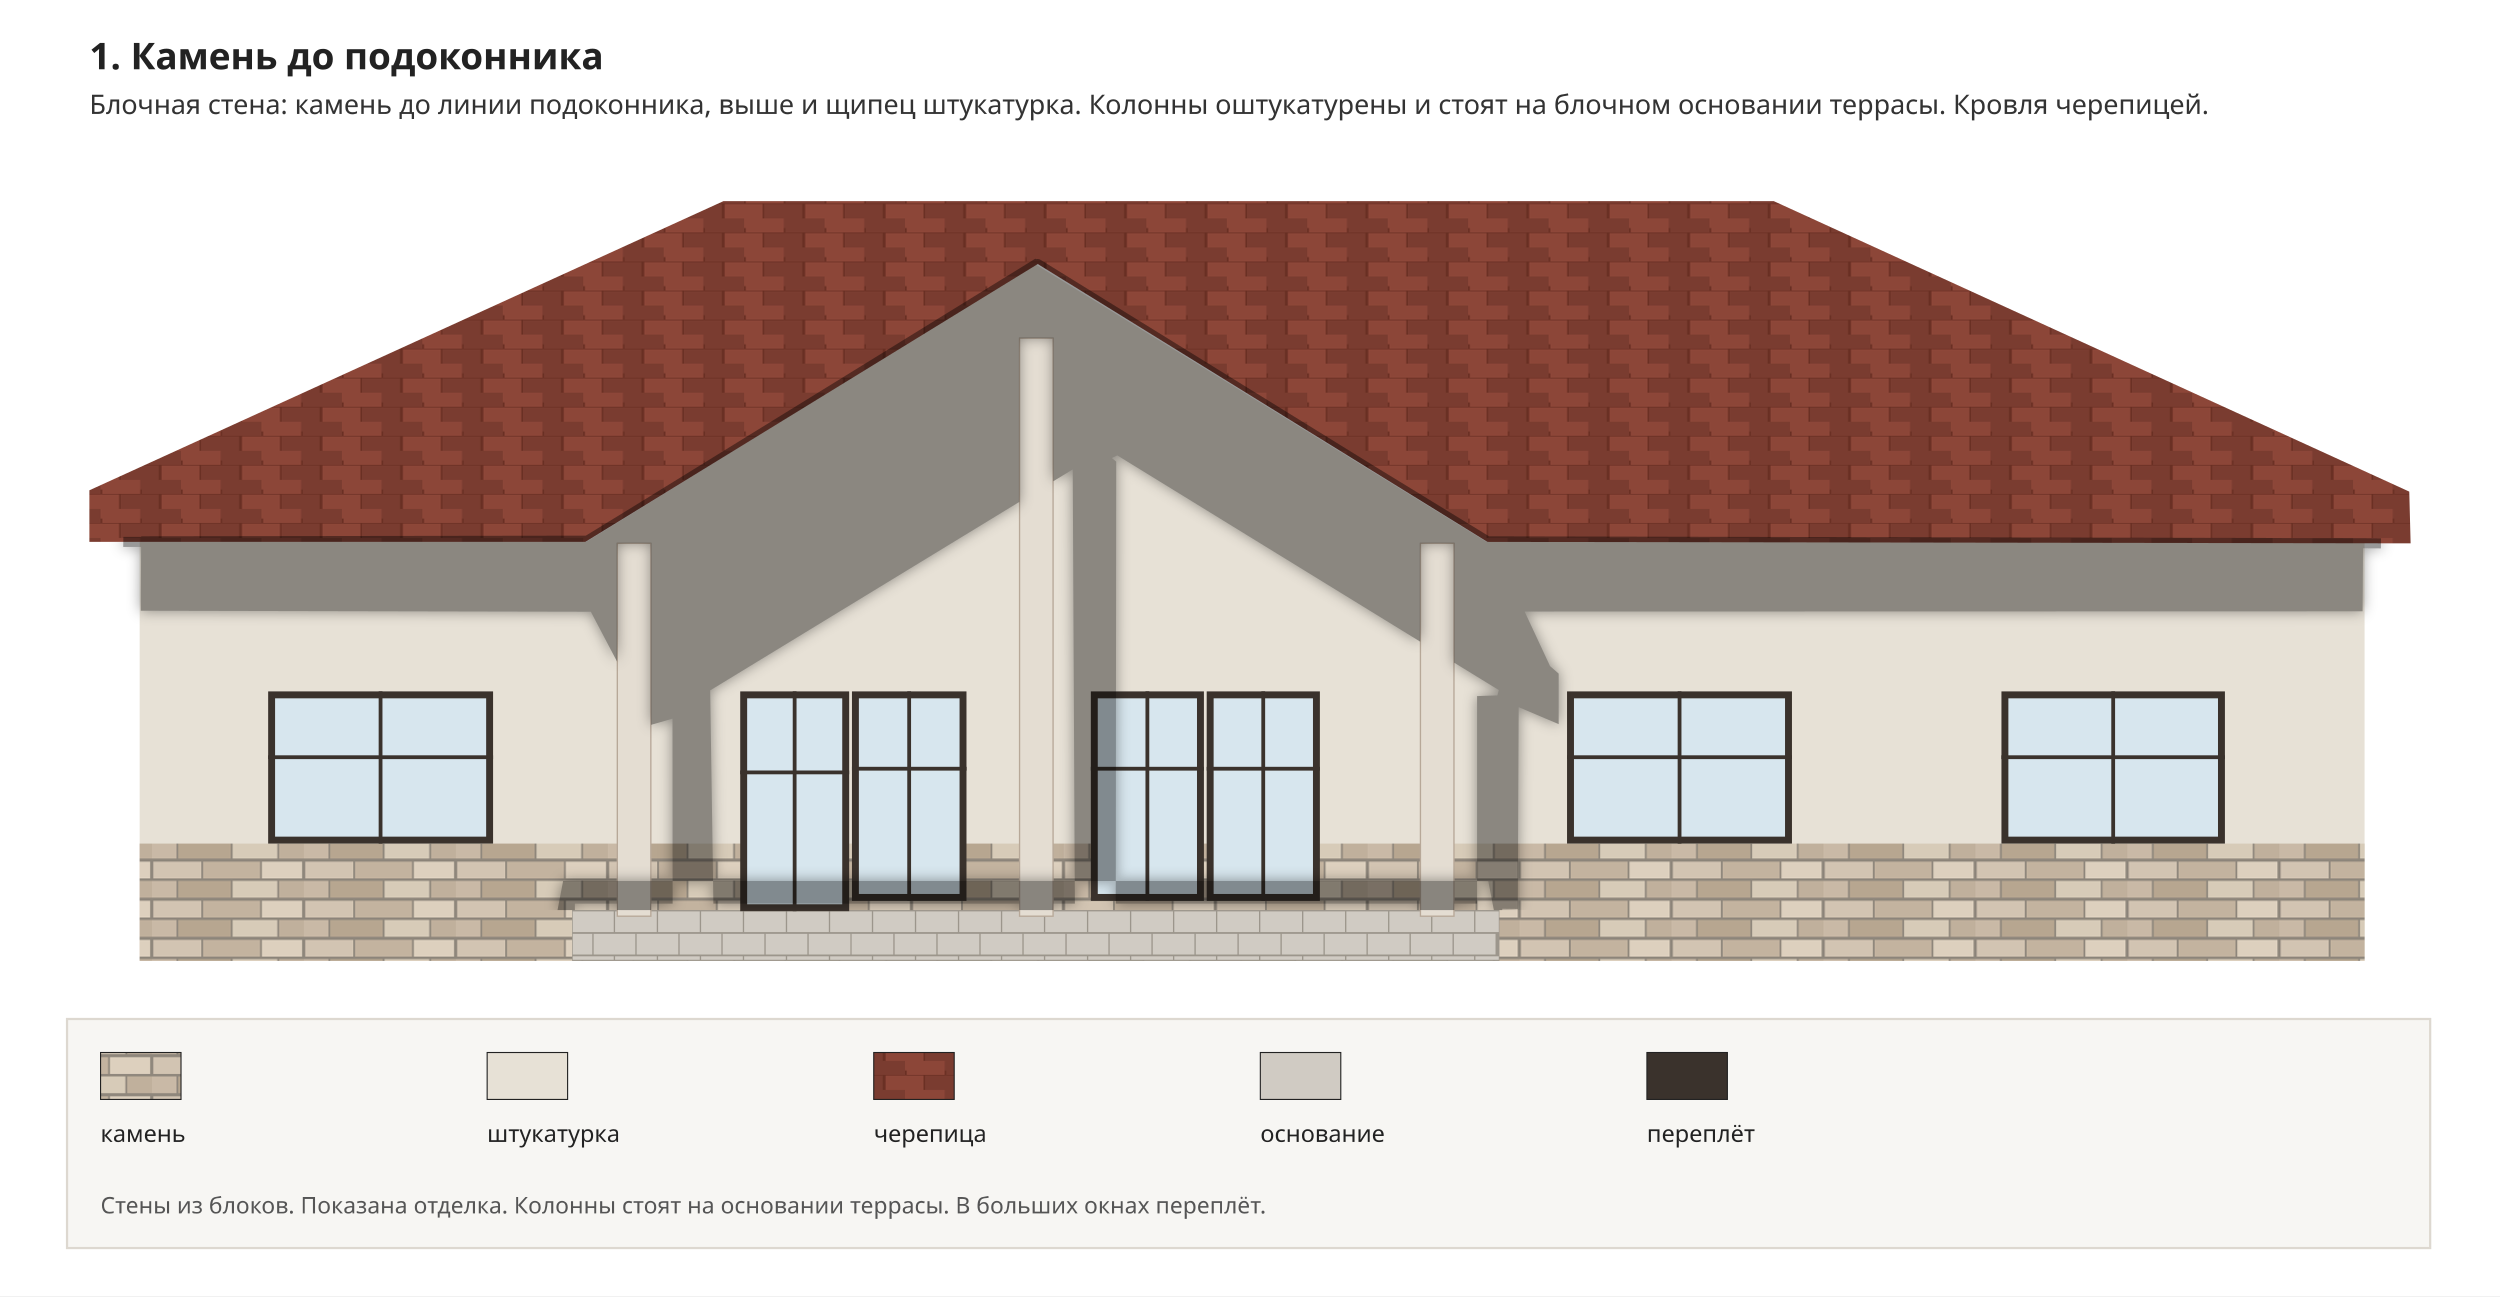
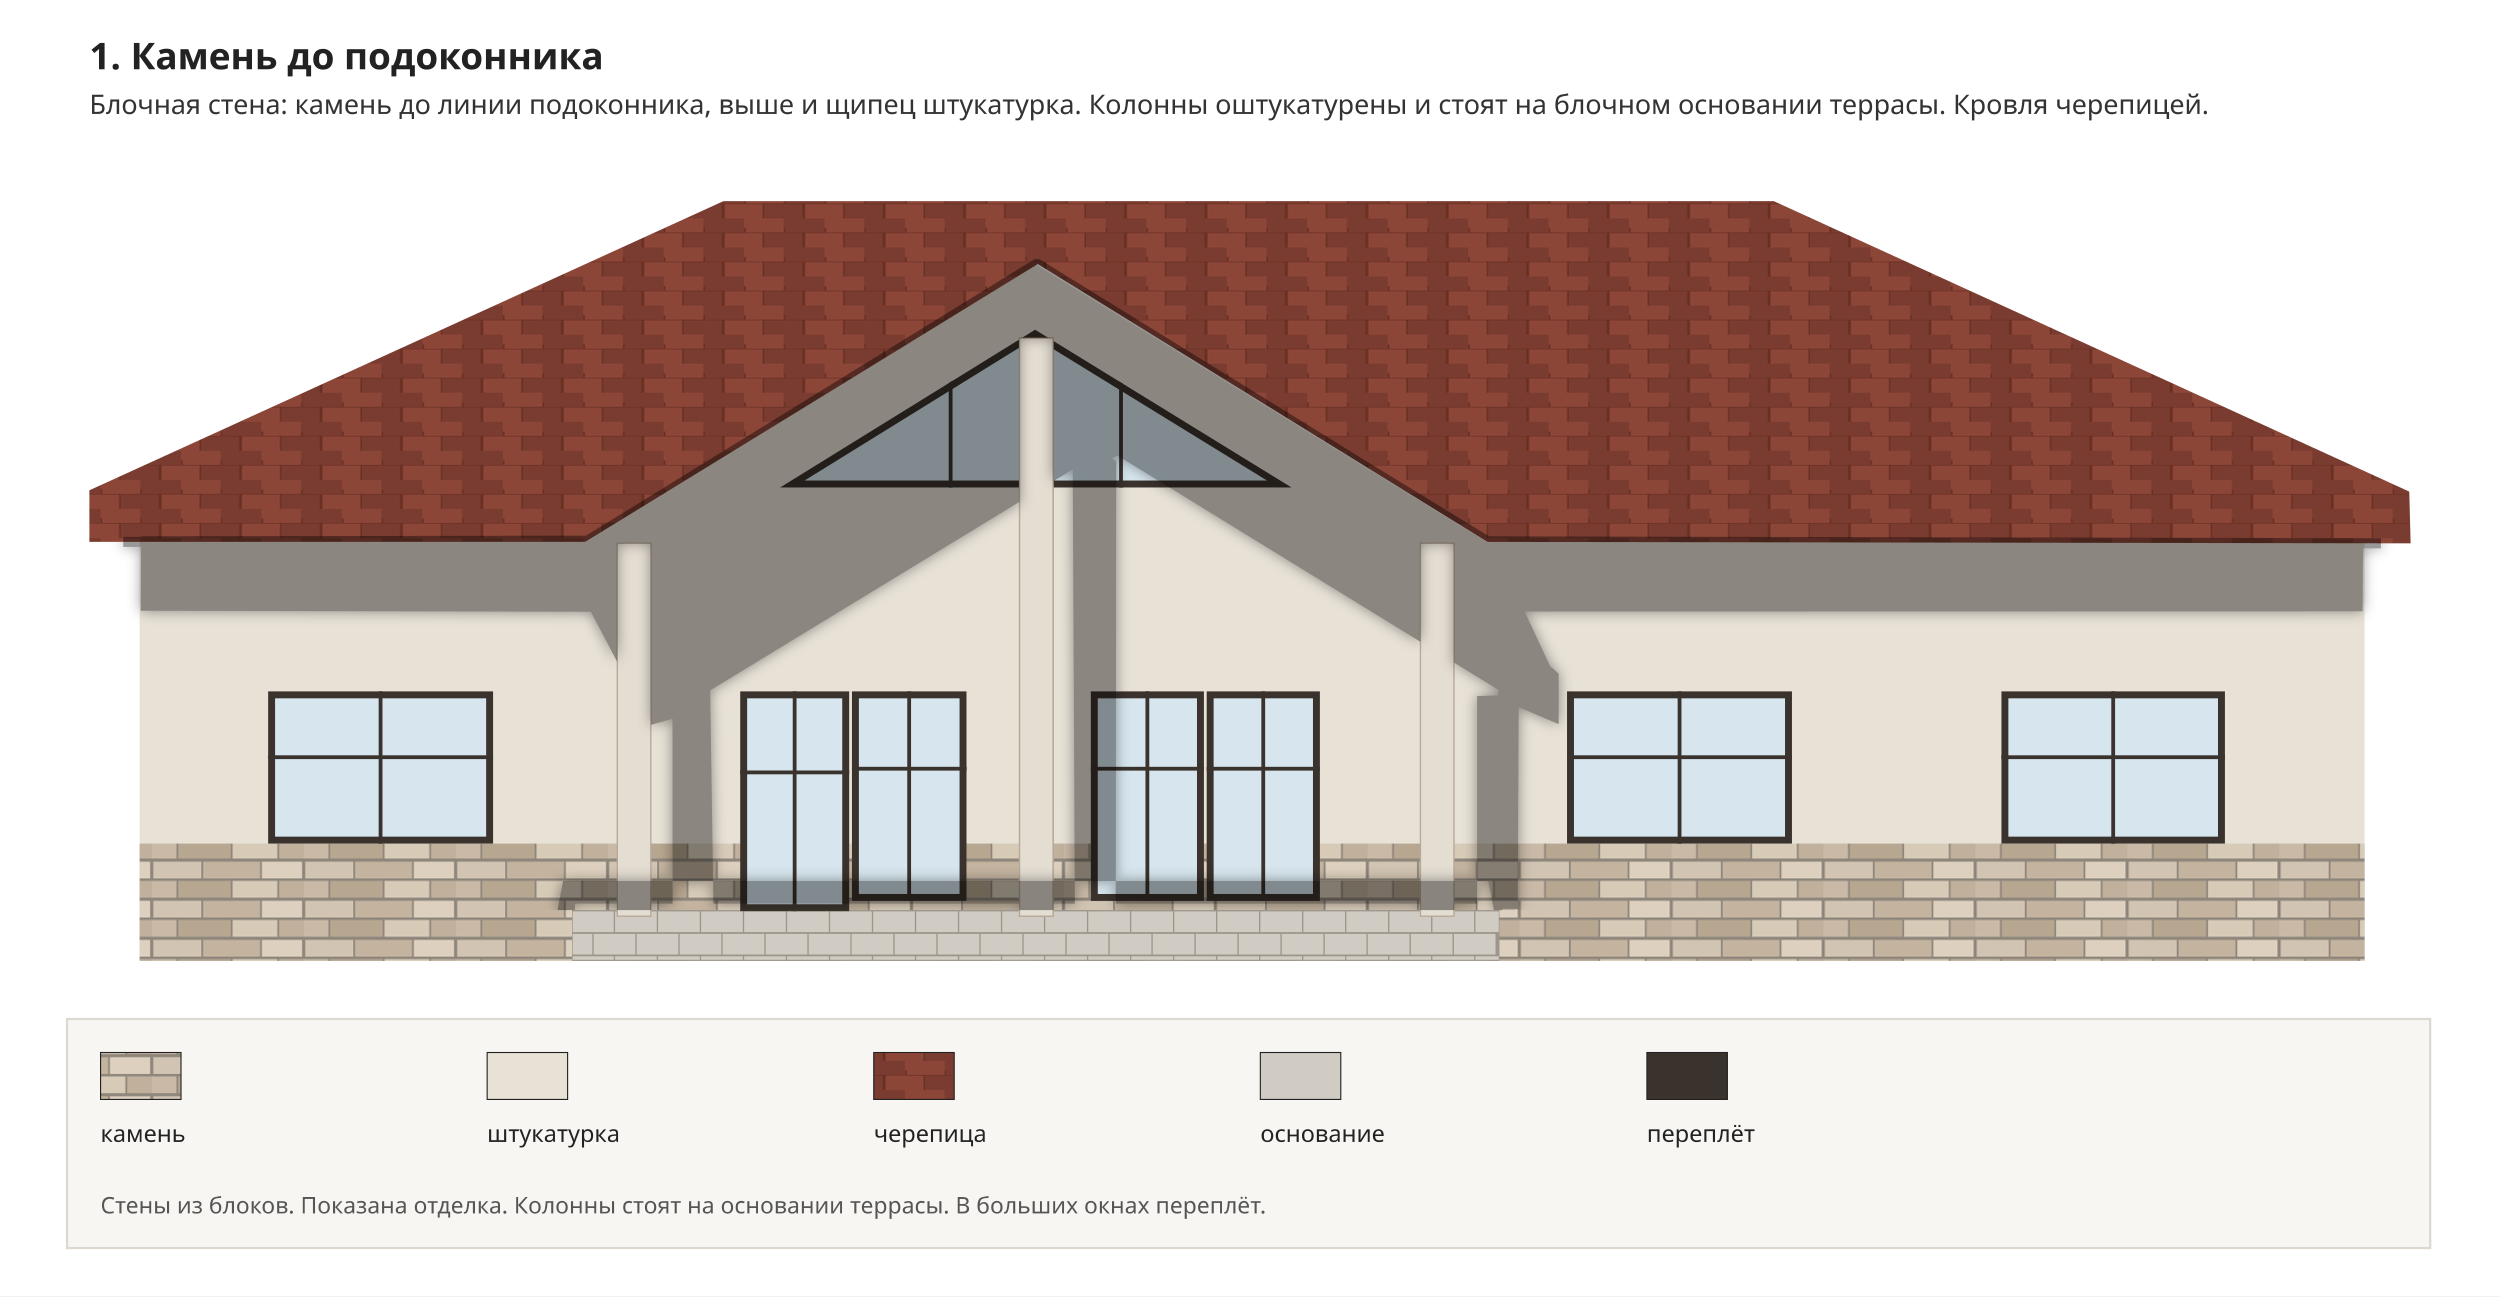
<svg xmlns="http://www.w3.org/2000/svg" width="223.75mm" height="116.0mm" viewBox="0 0 223.75 116.0">
  <rect width="100%" height="100%" fill="#ffffff" />
  <text x="8" y="6.2" font-family="sans-serif" font-size="3.3" font-weight="700" fill="#222">1. Камень до подоконника</text>
  <text x="8" y="10.2" font-family="sans-serif" font-size="2.4" fill="#333">Блочная стена: камень до линии подоконника, выше и щипец штукатурка. Колонны оштукатурены и стоят на блочном основании террасы. Кровля черепицей.</text>
  <defs>
    <pattern id="stone" width="13.6" height="3.5" patternUnits="userSpaceOnUse">
      <rect width="13.6" height="3.5" fill="#8F877C" />
      <rect x="0.12" y="0.12" width="4.3" height="1.5" fill="#D2C4B2" />
      <rect x="4.58" y="0.12" width="5.1" height="1.5" fill="#C3B39F" />
      <rect x="9.84" y="0.12" width="3.6" height="1.5" fill="#DDD0BE" />
      <rect x="-1.6" y="1.84" width="3.8" height="1.5" fill="#C9B9A6" />
      <rect x="2.36" y="1.84" width="4.7" height="1.5" fill="#B7A690" />
      <rect x="7.22" y="1.84" width="4.0" height="1.5" fill="#D7CBB8" />
      <rect x="11.38" y="1.84" width="3.4" height="1.5" fill="#C0B09C" />
    </pattern>
    <pattern id="stoneDark" width="13.6" height="3.5" patternUnits="userSpaceOnUse">
      <rect width="13.6" height="3.5" fill="#5E5954" />
      <rect x="0.12" y="0.12" width="4.3" height="1.5" fill="#8A8178" />
      <rect x="4.58" y="0.12" width="5.1" height="1.5" fill="#756C64" />
      <rect x="9.84" y="0.12" width="3.6" height="1.5" fill="#948B82" />
      <rect x="-1.6" y="1.84" width="3.8" height="1.5" fill="#7A7168" />
      <rect x="2.36" y="1.84" width="4.7" height="1.5" fill="#6A625A" />
      <rect x="7.22" y="1.84" width="4.0" height="1.5" fill="#857C74" />
    </pattern>
    <pattern id="brick" width="5.6" height="1.7" patternUnits="userSpaceOnUse">
      <rect width="5.6" height="1.7" fill="#CDB8A6" />
      <rect x="0.08" y="0.08" width="2.55" height="0.7" fill="#8E4A38" />
      <rect x="2.78" y="0.08" width="2.55" height="0.7" fill="#7A4032" />
      <rect x="-1.25" y="0.92" width="2.55" height="0.7" fill="#964E3C" />
      <rect x="1.45" y="0.92" width="2.55" height="0.7" fill="#7A4032" />
      <rect x="4.15" y="0.92" width="2.55" height="0.7" fill="#8E4A38" />
    </pattern>
    <pattern id="brickDark" width="5.6" height="1.7" patternUnits="userSpaceOnUse">
      <rect width="5.6" height="1.7" fill="#B59A8C" />
      <rect x="0.08" y="0.08" width="2.55" height="0.7" fill="#6E382C" />
      <rect x="2.78" y="0.08" width="2.55" height="0.7" fill="#5C2E24" />
      <rect x="-1.25" y="0.92" width="2.55" height="0.7" fill="#743C30" />
      <rect x="1.45" y="0.92" width="2.55" height="0.7" fill="#5C2E24" />
      <rect x="4.15" y="0.92" width="2.55" height="0.7" fill="#6E382C" />
    </pattern>
    <pattern id="bavaria" width="5.6" height="1.7" patternUnits="userSpaceOnUse">
      <rect width="5.6" height="1.7" fill="#CDB8A6" />
      <rect x="0.08" y="0.08" width="2.55" height="0.7" fill="#8E4A38" />
      <rect x="2.78" y="0.08" width="2.55" height="0.7" fill="#C47858" />
      <rect x="-1.25" y="0.92" width="2.55" height="0.7" fill="#5C342C" />
      <rect x="1.45" y="0.92" width="2.55" height="0.7" fill="#A85A40" />
      <rect x="4.15" y="0.92" width="2.55" height="0.7" fill="#7A4032" />
    </pattern>
    <pattern id="silicate" width="5.6" height="1.7" patternUnits="userSpaceOnUse">
      <rect width="5.6" height="1.7" fill="#C5C3BC" />
      <rect x="0.08" y="0.08" width="2.55" height="0.7" fill="#E7E4DC" />
      <rect x="2.78" y="0.08" width="2.55" height="0.7" fill="#D9D6CE" />
      <rect x="-1.25" y="0.92" width="2.55" height="0.7" fill="#F2EFE8" />
      <rect x="1.45" y="0.92" width="2.55" height="0.7" fill="#E0DDD4" />
      <rect x="4.15" y="0.92" width="2.55" height="0.7" fill="#E7E4DC" />
    </pattern>
    <pattern id="siding" width="6" height="1.65" patternUnits="userSpaceOnUse">
      <rect width="6" height="1.65" fill="#B7B1A6" />
      <rect width="6" height="1.38" fill="#E3DED4" />
    </pattern>
    <pattern id="vsiding" width="2.05" height="8" patternUnits="userSpaceOnUse">
      <rect width="2.05" height="8" fill="#B7B3AA" />
      <rect width="1.88" height="8" fill="#E4E1DA" />
    </pattern>
    <pattern id="ashlar" width="9.2" height="4.6" patternUnits="userSpaceOnUse">
      <rect width="9.2" height="4.6" fill="#C8BEB0" />
      <rect x="0.12" y="0.12" width="4.3" height="2.05" fill="#E7DDD0" />
      <rect x="4.58" y="0.12" width="4.45" height="2.05" fill="#F3EBE0" />
      <rect x="-2.1" y="2.35" width="4.3" height="2.05" fill="#EFE6D8" />
      <rect x="2.36" y="2.35" width="4.5" height="2.05" fill="#E4D9C8" />
      <rect x="7.02" y="2.35" width="4.2" height="2.05" fill="#F7F1E8" />
    </pattern>
    <pattern id="tile" width="7.2" height="2.6" patternUnits="userSpaceOnUse">
      <rect width="7.2" height="2.6" fill="#6A3024" />
      <rect x="0.06" y="0.06" width="3.4" height="2.15" fill="#8C4638" />
      <rect x="3.6" y="0.06" width="3.4" height="2.15" fill="#7A3C30" />
      <rect x="-1.6" y="1.35" width="3.4" height="2.15" fill="#7A3C30" />
      <rect x="1.95" y="1.35" width="3.4" height="2.15" fill="#8C4638" />
      <rect x="5.5" y="1.35" width="3.4" height="2.15" fill="#7A3C30" />
    </pattern>
    <pattern id="tileDark" width="7.2" height="2.15" patternUnits="userSpaceOnUse">
      <rect width="7.2" height="2.15" fill="#2E3236" />
      <rect x="0.06" y="0.06" width="3.4" height="1.75" fill="#4E5256" />
      <rect x="3.6" y="0.06" width="3.4" height="1.75" fill="#3E4246" />
      <rect x="-1.6" y="1.1" width="3.4" height="1.75" fill="#3E4246" />
      <rect x="1.95" y="1.1" width="3.4" height="1.75" fill="#4E5256" />
    </pattern>
    <pattern id="seam" width="4.4" height="8" patternUnits="userSpaceOnUse">
      <rect width="4.4" height="8" fill="#32353A" />
      <rect width="0.2" height="8" fill="#1C1E20" />
    </pattern>
    <pattern id="barrel" width="2.2" height="2.4" patternUnits="userSpaceOnUse">
      <rect width="2.2" height="2.4" fill="#A84E32" />
      <path d="M0,2.15 Q1.1,1.35 2.2,2.15 L2.2,2.4 L0,2.4 Z" fill="#E8C4AE" />
      <path d="M0.15,0.15 Q1.1,1.05 2.05,0.15" fill="none" stroke="#7A3424" stroke-width="0.12" />
    </pattern>
    <clipPath id="roof">
      <path d="M64.75,18.00 L158.75,18.00 L215.63,44.00 L215.75,48.63 L133.13,48.50 L92.88,23.63 L52.38,48.50 L8.00,48.50 L8.00,43.88 Z" />
    </clipPath>
    <clipPath id="gable">
      <path d="M92.63,23.63 L133.25,48.63 L52.25,48.63 Z" />
    </clipPath>
    <clipPath id="wall">
      <rect x="12.5" y="48.5" width="199.13" height="37.50" />
    </clipPath>
    <clipPath id="wings">
      <path d="M12.5,48.5 H52.25 V86.0 H12.5 Z M133.25,48.5 H211.63 V86.0 H133.25 Z" />
    </clipPath>
    <clipPath id="center">
      <path d="M52.25,48.5 H133.25 V81.45 H52.25 Z M92.63,23.63 L133.25,48.63 L52.25,48.63 Z" />
    </clipPath>
    <clipPath id="ten-below">
      <path d="M4.00,48.50 L12.50,48.50 L52.38,48.50 L92.88,23.63 L133.13,48.50 L211.63,48.62 L220.00,48.62 L220.00,81.45 L4.00,81.45 Z" />
    </clipPath>
    <filter id="ten-blur" filterUnits="userSpaceOnUse" x="0" y="16" width="224" height="84">
      <feGaussianBlur stdDeviation="0.6" />
    </filter>
  </defs>
  <rect x="0" y="14" width="230" height="80" fill="#E7E1D6" clip-path="url(#wall)" />
  <rect x="0" y="14" width="230" height="80" fill="#E7E1D6" clip-path="url(#gable)" />
  <rect x="12.50" y="75.50" width="199.13" height="10.50" fill="url(#stone)" />
  <rect x="0" y="14" width="230" height="80" fill="url(#tile)" clip-path="url(#roof)" />
  <rect x="51.20" y="81.45" width="83.00" height="4.55" fill="#9C968C" />
  <rect x="51.26" y="81.57" width="3.67" height="1.85" fill="#D0CBC3" />
  <rect x="55.05" y="81.57" width="3.73" height="1.85" fill="#D0CBC3" />
  <rect x="58.90" y="81.57" width="3.73" height="1.85" fill="#D0CBC3" />
  <rect x="62.75" y="81.57" width="3.73" height="1.85" fill="#D0CBC3" />
  <rect x="66.60" y="81.57" width="3.73" height="1.85" fill="#D0CBC3" />
  <rect x="70.45" y="81.57" width="3.73" height="1.85" fill="#D0CBC3" />
  <rect x="74.30" y="81.57" width="3.73" height="1.85" fill="#D0CBC3" />
  <rect x="78.15" y="81.57" width="3.73" height="1.85" fill="#D0CBC3" />
  <rect x="82.00" y="81.57" width="3.73" height="1.85" fill="#D0CBC3" />
  <rect x="85.85" y="81.57" width="3.73" height="1.85" fill="#D0CBC3" />
  <rect x="89.70" y="81.57" width="3.73" height="1.85" fill="#D0CBC3" />
  <rect x="93.55" y="81.57" width="3.73" height="1.85" fill="#D0CBC3" />
  <rect x="97.40" y="81.57" width="3.73" height="1.85" fill="#D0CBC3" />
  <rect x="101.25" y="81.57" width="3.73" height="1.85" fill="#D0CBC3" />
  <rect x="105.10" y="81.57" width="3.73" height="1.85" fill="#D0CBC3" />
  <rect x="108.95" y="81.57" width="3.73" height="1.85" fill="#D0CBC3" />
  <rect x="112.80" y="81.57" width="3.73" height="1.85" fill="#D0CBC3" />
  <rect x="116.65" y="81.57" width="3.73" height="1.85" fill="#D0CBC3" />
  <rect x="120.50" y="81.57" width="3.73" height="1.85" fill="#D0CBC3" />
  <rect x="124.35" y="81.57" width="3.73" height="1.85" fill="#D0CBC3" />
  <rect x="128.20" y="81.57" width="3.73" height="1.85" fill="#D0CBC3" />
  <rect x="132.05" y="81.57" width="2.09" height="1.85" fill="#D0CBC3" />
  <rect x="51.26" y="83.58" width="1.75" height="1.85" fill="#D0CBC3" />
  <rect x="53.13" y="83.58" width="3.73" height="1.85" fill="#D0CBC3" />
  <rect x="56.98" y="83.58" width="3.73" height="1.85" fill="#D0CBC3" />
  <rect x="60.83" y="83.58" width="3.73" height="1.85" fill="#D0CBC3" />
  <rect x="64.68" y="83.58" width="3.73" height="1.85" fill="#D0CBC3" />
  <rect x="68.53" y="83.58" width="3.73" height="1.85" fill="#D0CBC3" />
  <rect x="72.38" y="83.58" width="3.73" height="1.85" fill="#D0CBC3" />
  <rect x="76.22" y="83.58" width="3.73" height="1.85" fill="#D0CBC3" />
  <rect x="80.07" y="83.58" width="3.73" height="1.85" fill="#D0CBC3" />
  <rect x="83.92" y="83.58" width="3.73" height="1.85" fill="#D0CBC3" />
  <rect x="87.77" y="83.58" width="3.73" height="1.85" fill="#D0CBC3" />
  <rect x="91.62" y="83.58" width="3.73" height="1.85" fill="#D0CBC3" />
  <rect x="95.47" y="83.58" width="3.73" height="1.85" fill="#D0CBC3" />
  <rect x="99.32" y="83.58" width="3.73" height="1.85" fill="#D0CBC3" />
  <rect x="103.17" y="83.58" width="3.73" height="1.85" fill="#D0CBC3" />
  <rect x="107.02" y="83.58" width="3.73" height="1.85" fill="#D0CBC3" />
  <rect x="110.87" y="83.58" width="3.73" height="1.85" fill="#D0CBC3" />
  <rect x="114.72" y="83.58" width="3.73" height="1.85" fill="#D0CBC3" />
  <rect x="118.57" y="83.58" width="3.73" height="1.85" fill="#D0CBC3" />
  <rect x="122.42" y="83.58" width="3.73" height="1.85" fill="#D0CBC3" />
  <rect x="126.27" y="83.58" width="3.73" height="1.85" fill="#D0CBC3" />
  <rect x="130.12" y="83.58" width="3.73" height="1.85" fill="#D0CBC3" />
  <rect x="51.26" y="85.59" width="3.67" height="0.31" fill="#D0CBC3" />
  <rect x="55.05" y="85.59" width="3.73" height="0.31" fill="#D0CBC3" />
  <rect x="58.90" y="85.59" width="3.73" height="0.31" fill="#D0CBC3" />
  <rect x="62.75" y="85.59" width="3.73" height="0.31" fill="#D0CBC3" />
  <rect x="66.60" y="85.59" width="3.73" height="0.31" fill="#D0CBC3" />
  <rect x="70.45" y="85.59" width="3.73" height="0.31" fill="#D0CBC3" />
  <rect x="74.30" y="85.59" width="3.73" height="0.31" fill="#D0CBC3" />
  <rect x="78.15" y="85.59" width="3.73" height="0.31" fill="#D0CBC3" />
  <rect x="82.00" y="85.59" width="3.73" height="0.31" fill="#D0CBC3" />
  <rect x="85.85" y="85.59" width="3.73" height="0.31" fill="#D0CBC3" />
  <rect x="89.70" y="85.59" width="3.73" height="0.31" fill="#D0CBC3" />
  <rect x="93.55" y="85.59" width="3.73" height="0.31" fill="#D0CBC3" />
  <rect x="97.40" y="85.59" width="3.73" height="0.31" fill="#D0CBC3" />
  <rect x="101.25" y="85.59" width="3.73" height="0.31" fill="#D0CBC3" />
  <rect x="105.10" y="85.59" width="3.73" height="0.31" fill="#D0CBC3" />
  <rect x="108.95" y="85.59" width="3.73" height="0.31" fill="#D0CBC3" />
  <rect x="112.80" y="85.59" width="3.73" height="0.31" fill="#D0CBC3" />
  <rect x="116.65" y="85.59" width="3.73" height="0.31" fill="#D0CBC3" />
  <rect x="120.50" y="85.59" width="3.73" height="0.31" fill="#D0CBC3" />
  <rect x="124.35" y="85.59" width="3.73" height="0.31" fill="#D0CBC3" />
  <rect x="128.20" y="85.59" width="3.73" height="0.31" fill="#D0CBC3" />
  <rect x="132.05" y="85.59" width="2.09" height="0.31" fill="#D0CBC3" />
  <rect x="55.25" y="48.63" width="3.00" height="33.37" fill="#E4DDD2" stroke="#B7A898" stroke-width="0.12" />
  <rect x="91.25" y="30.27" width="3.00" height="51.73" fill="#E4DDD2" stroke="#B7A898" stroke-width="0.12" />
  <rect x="127.13" y="48.63" width="3.00" height="33.37" fill="#E4DDD2" stroke="#B7A898" stroke-width="0.12" />
  <rect x="24.00" y="61.88" width="20.13" height="13.62" fill="#3A322C" />
  <rect x="24.62" y="62.50" width="18.89" height="12.38" fill="#D7E6EE" />
  <rect x="33.89" y="61.88" width="0.34" height="13.62" fill="#3A322C" />
  <rect x="24.00" y="67.60" width="20.13" height="0.34" fill="#3A322C" />
  <rect x="140.25" y="61.88" width="20.13" height="13.62" fill="#3A322C" />
  <rect x="140.87" y="62.50" width="18.89" height="12.38" fill="#D7E6EE" />
  <rect x="150.15" y="61.88" width="0.34" height="13.62" fill="#3A322C" />
  <rect x="140.25" y="67.60" width="20.13" height="0.34" fill="#3A322C" />
  <rect x="179.13" y="61.88" width="20.00" height="13.62" fill="#3A322C" />
  <rect x="179.75" y="62.50" width="18.76" height="12.38" fill="#D7E6EE" />
  <rect x="188.96" y="61.88" width="0.34" height="13.62" fill="#3A322C" />
  <rect x="179.13" y="67.60" width="20.00" height="0.34" fill="#3A322C" />
  <rect x="76.25" y="61.88" width="10.25" height="18.75" fill="#3A322C" />
  <rect x="76.87" y="62.50" width="9.01" height="17.51" fill="#D7E6EE" />
  <rect x="76.25" y="68.63" width="10.25" height="0.34" fill="#3A322C" />
  <rect x="81.20" y="61.88" width="0.34" height="18.75" fill="#3A322C" />
  <rect x="97.63" y="61.88" width="10.12" height="18.75" fill="#3A322C" />
  <rect x="98.25" y="62.50" width="8.88" height="17.51" fill="#D7E6EE" />
  <rect x="97.63" y="68.63" width="10.12" height="0.34" fill="#3A322C" />
  <rect x="102.52" y="61.88" width="0.34" height="18.75" fill="#3A322C" />
  <rect x="108.00" y="61.88" width="10.13" height="18.75" fill="#3A322C" />
  <rect x="108.62" y="62.50" width="8.89" height="17.51" fill="#D7E6EE" />
  <rect x="108.00" y="68.63" width="10.13" height="0.34" fill="#3A322C" />
  <rect x="112.89" y="61.88" width="0.34" height="18.75" fill="#3A322C" />
  <rect x="66.25" y="61.88" width="9.75" height="19.67" fill="#3A322C" />
  <rect x="66.87" y="62.50" width="8.51" height="18.43" fill="#D7E6EE" />
  <rect x="66.25" y="68.96" width="9.75" height="0.34" fill="#3A322C" />
  <rect x="70.95" y="61.88" width="0.34" height="19.67" fill="#3A322C" />
  <rect x="6.00" y="91.20" width="211.50" height="20.50" fill="#F7F6F3" stroke="#DDD8D0" stroke-width="0.2" />
  <rect x="9.00" y="94.20" width="7.20" height="4.20" fill="url(#stone)" stroke="#222" stroke-width="0.1" />
  <text x="9.0" y="102.2" font-family="sans-serif" font-size="2.1" fill="#222">камень</text>
  <rect x="43.60" y="94.20" width="7.20" height="4.20" fill="#E7E1D6" stroke="#222" stroke-width="0.1" />
  <text x="43.6" y="102.2" font-family="sans-serif" font-size="2.1" fill="#222">штукатурка</text>
  <rect x="78.20" y="94.20" width="7.20" height="4.20" fill="url(#tile)" stroke="#222" stroke-width="0.1" />
  <text x="78.2" y="102.2" font-family="sans-serif" font-size="2.1" fill="#222">черепица</text>
  <rect x="112.80" y="94.20" width="7.20" height="4.20" fill="#D0CBC3" stroke="#222" stroke-width="0.1" />
  <text x="112.8" y="102.2" font-family="sans-serif" font-size="2.1" fill="#222">основание</text>
  <rect x="147.40" y="94.20" width="7.20" height="4.20" fill="#3A322C" stroke="#222" stroke-width="0.1" />
  <text x="147.4" y="102.2" font-family="sans-serif" font-size="2.1" fill="#222">переплёт</text>
  <text x="9" y="108.6" font-family="sans-serif" font-size="2.05" fill="#555">Стены из блоков. Показана отделка. Колонны стоят на основании террасы. В больших окнах переплёт.</text>
+   <g id="gable-window">
+     <polygon points="92.64,29.51 115.59,43.63 69.82,43.63" fill="#3A322C" />
+     <polygon points="92.64,30.24 113.40,43.01 72.00,43.01" fill="#D7E6EE" />
+     <polygon points="84.91,43.63 85.25,43.63 85.25,34.08 84.91,34.30" fill="#3A322C" />
+     <polygon points="100.16,43.63 100.50,43.63 100.50,34.35 100.16,34.14" fill="#3A322C" />
+   </g>
+   <rect x="91.25" y="30.27" width="3.00" height="51.73" fill="#E4DDD2" stroke="#B7A898" stroke-width="0.12" />
  <g id="ten-mask" opacity="0.40" style="mix-blend-mode:multiply">
    <g clip-path="url(#ten-below)">
      <path id="ten-soft" filter="url(#ten-blur)" fill="#000000" d="M50.40,78.85 L133.20,78.85 L133.70,81.45 L49.90,81.45 ZM211.50,48.17 L133.27,48.00 L122.78,41.58 L93.12,23.25 L93.08,23.23 L93.04,23.21 L92.99,23.19 L92.95,23.19 L92.90,23.18 L92.86,23.18 L92.81,23.18 L92.77,23.19 L92.74,23.20 L92.66,23.15 L56.04,45.73 L52.43,47.94 L12.64,48.00 L12.64,48.05 L11.04,48.05 L11.03,48.95 L12.63,48.95 L12.60,54.66 L52.88,54.75 L55.23,59.22 L55.23,48.61 L58.27,48.61 L58.27,64.87 L60.19,64.32 L60.20,80.87 L58.27,80.87 L58.27,81.45 L91.23,81.45 L91.23,80.87 L63.85,80.87 L63.56,61.79 L91.23,44.92 L91.23,30.25 L94.27,30.25 L94.27,43.07 L96.01,42.01 L96.20,80.87 L94.27,80.87 L94.27,81.45 L127.11,81.45 L127.11,80.87 L99.86,80.87 L99.90,41.31 L99.50,40.99 L100.00,40.76 L127.11,57.43 L127.11,48.61 L130.15,48.61 L130.15,59.31 L134.14,61.76 L134.02,62.24 L132.20,62.30 L132.20,80.87 L130.15,80.87 L130.15,81.45 L134.45,81.45 L134.45,81.33 L135.84,81.35 L135.92,63.29 L139.50,64.81 L139.50,60.29 L138.73,59.62 L136.45,54.73 L211.45,54.71 L211.49,49.07 L213.09,49.08 L213.10,48.18 L213.10,48.18 L211.50,48.17 L211.50,48.17 ZM55.23,81.45 L55.23,80.87 L51.45,80.87 L51.45,81.45 L55.23,81.45 Z" />
    </g>
    <path id="ten" fill="#000000" d="M50.40,78.85 L133.20,78.85 L133.70,81.45 L49.90,81.45 ZM211.50,48.17 L133.27,48.00 L122.78,41.58 L93.12,23.25 L93.08,23.23 L93.04,23.21 L92.99,23.19 L92.95,23.19 L92.90,23.18 L92.86,23.18 L92.81,23.18 L92.77,23.19 L92.74,23.20 L92.66,23.15 L56.04,45.73 L52.43,47.94 L12.64,48.00 L12.64,48.05 L11.04,48.05 L11.03,48.95 L12.63,48.95 L12.60,54.66 L52.88,54.75 L55.23,59.22 L55.23,48.61 L58.27,48.61 L58.27,64.87 L60.19,64.32 L60.20,80.87 L58.27,80.87 L58.27,81.45 L91.23,81.45 L91.23,80.87 L63.85,80.87 L63.56,61.79 L91.23,44.92 L91.23,30.25 L94.27,30.25 L94.27,43.07 L96.01,42.01 L96.20,80.87 L94.27,80.87 L94.27,81.45 L127.11,81.45 L127.11,80.87 L99.86,80.87 L99.90,41.31 L99.50,40.99 L100.00,40.76 L127.11,57.43 L127.11,48.61 L130.15,48.61 L130.15,59.31 L134.14,61.76 L134.02,62.24 L132.20,62.30 L132.20,80.87 L130.15,80.87 L130.15,81.45 L134.45,81.45 L134.45,81.33 L135.84,81.35 L135.92,63.29 L139.50,64.81 L139.50,60.29 L138.73,59.62 L136.45,54.73 L211.45,54.71 L211.49,49.07 L213.09,49.08 L213.10,48.18 L213.10,48.18 L211.50,48.17 L211.50,48.17 ZM55.23,81.45 L55.23,80.87 L51.45,80.87 L51.45,81.45 L55.23,81.45 Z" />
  </g>
</svg>
